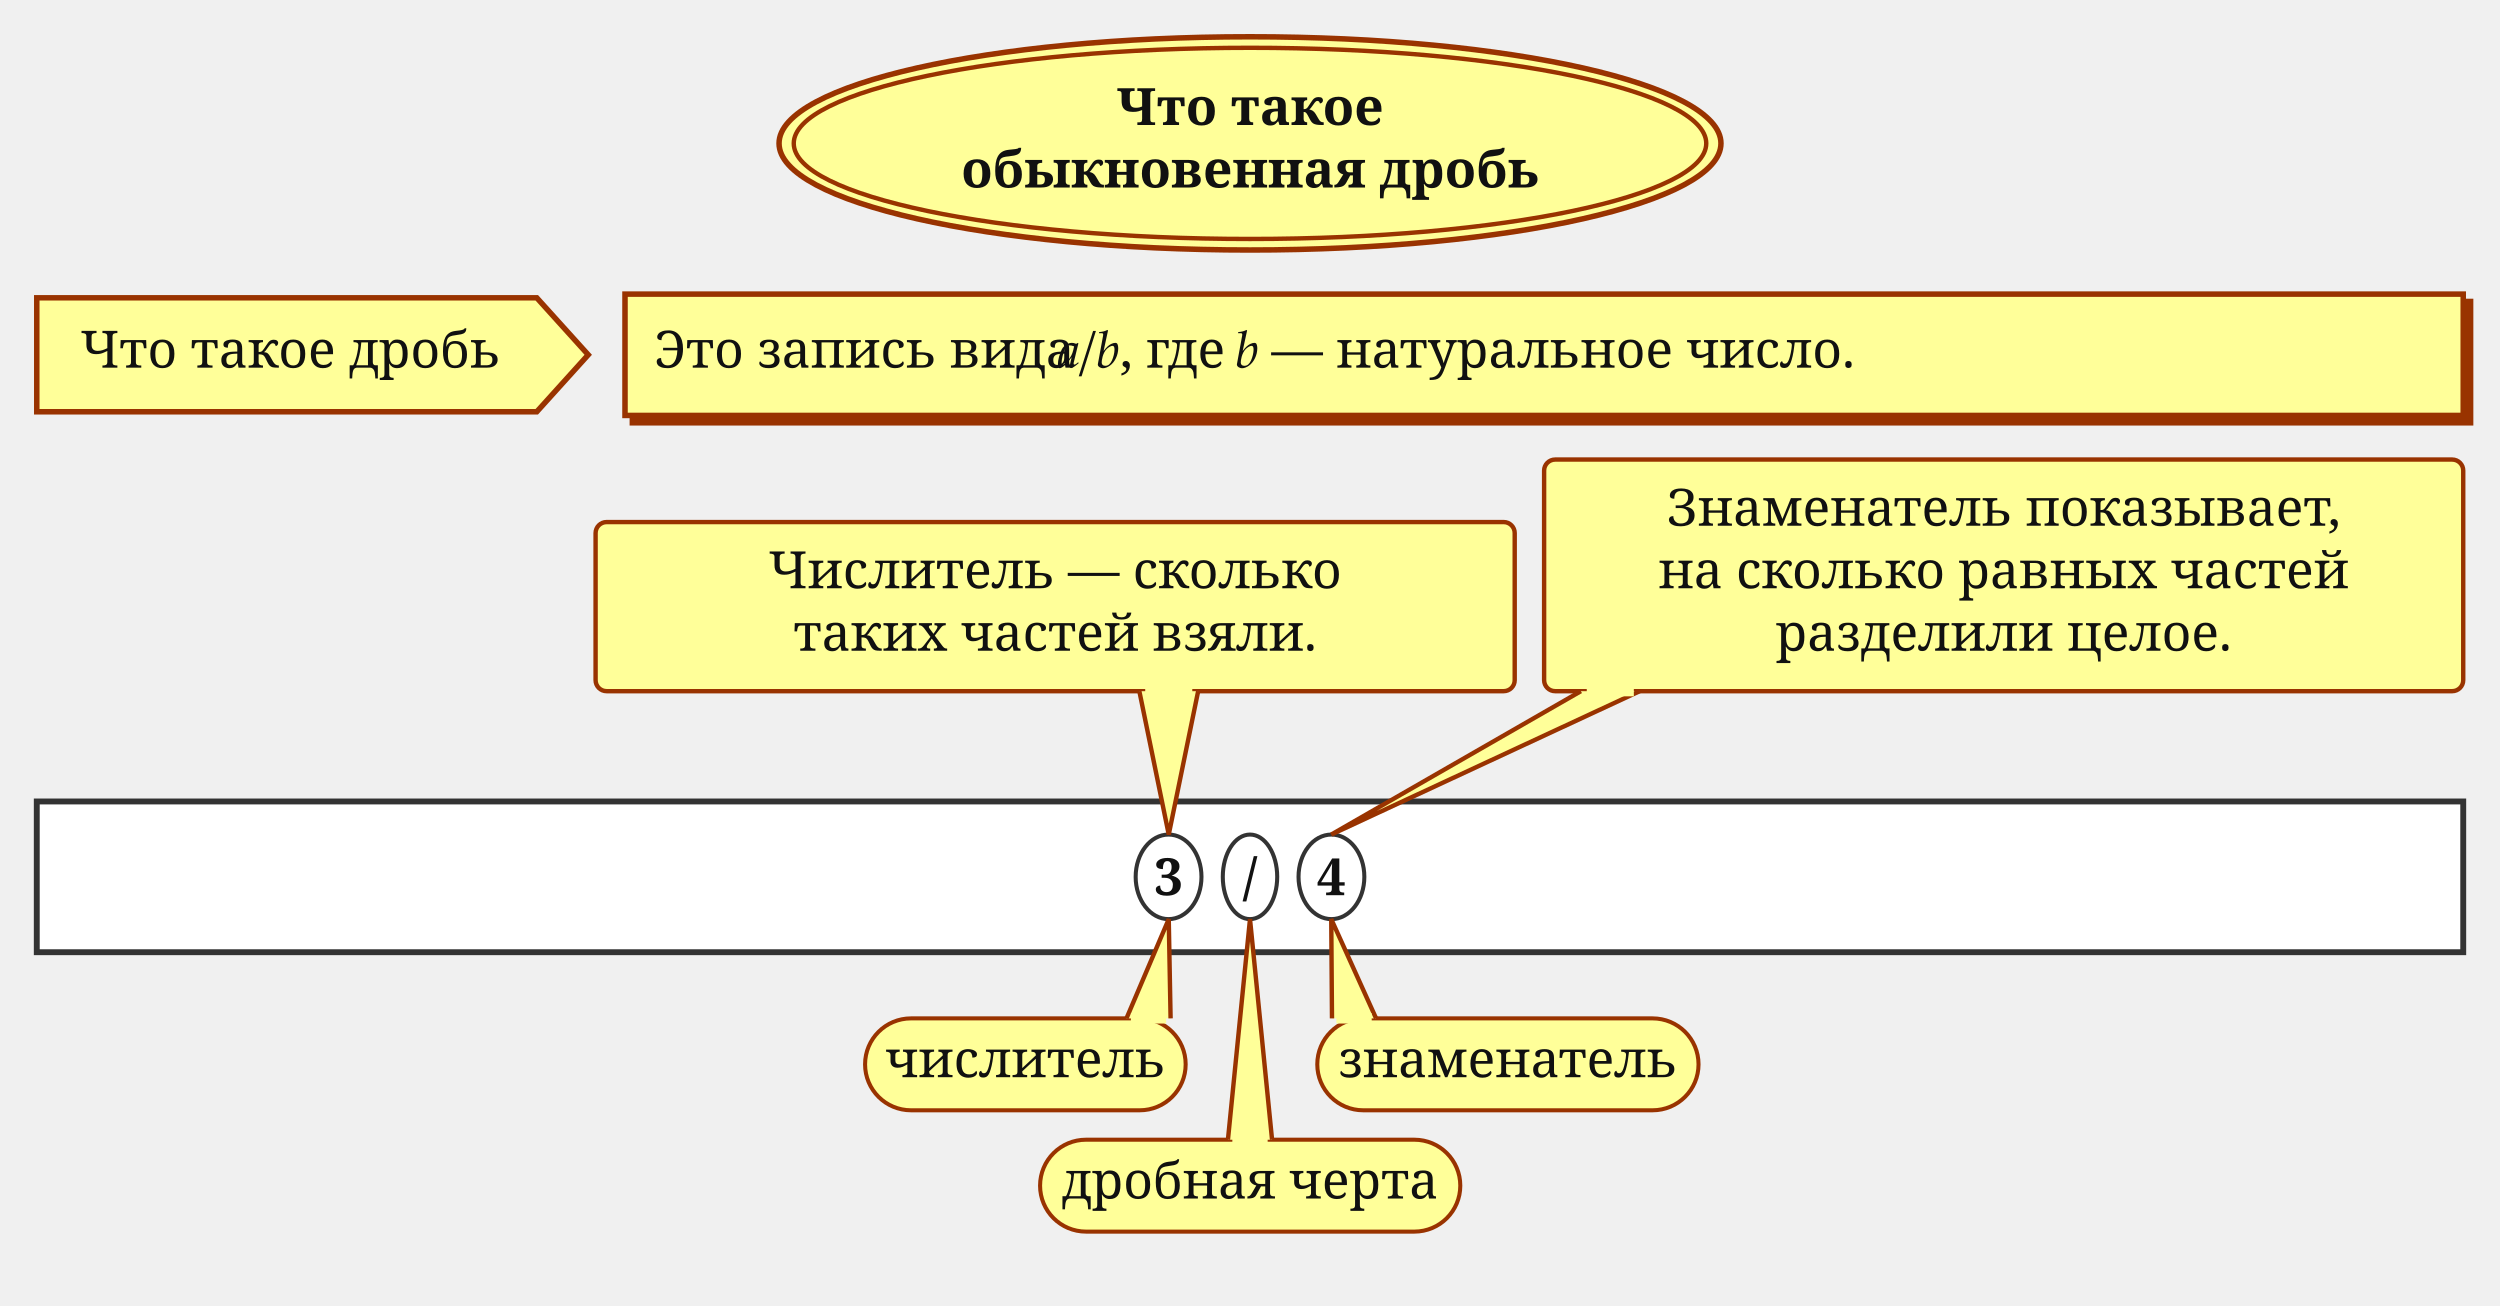
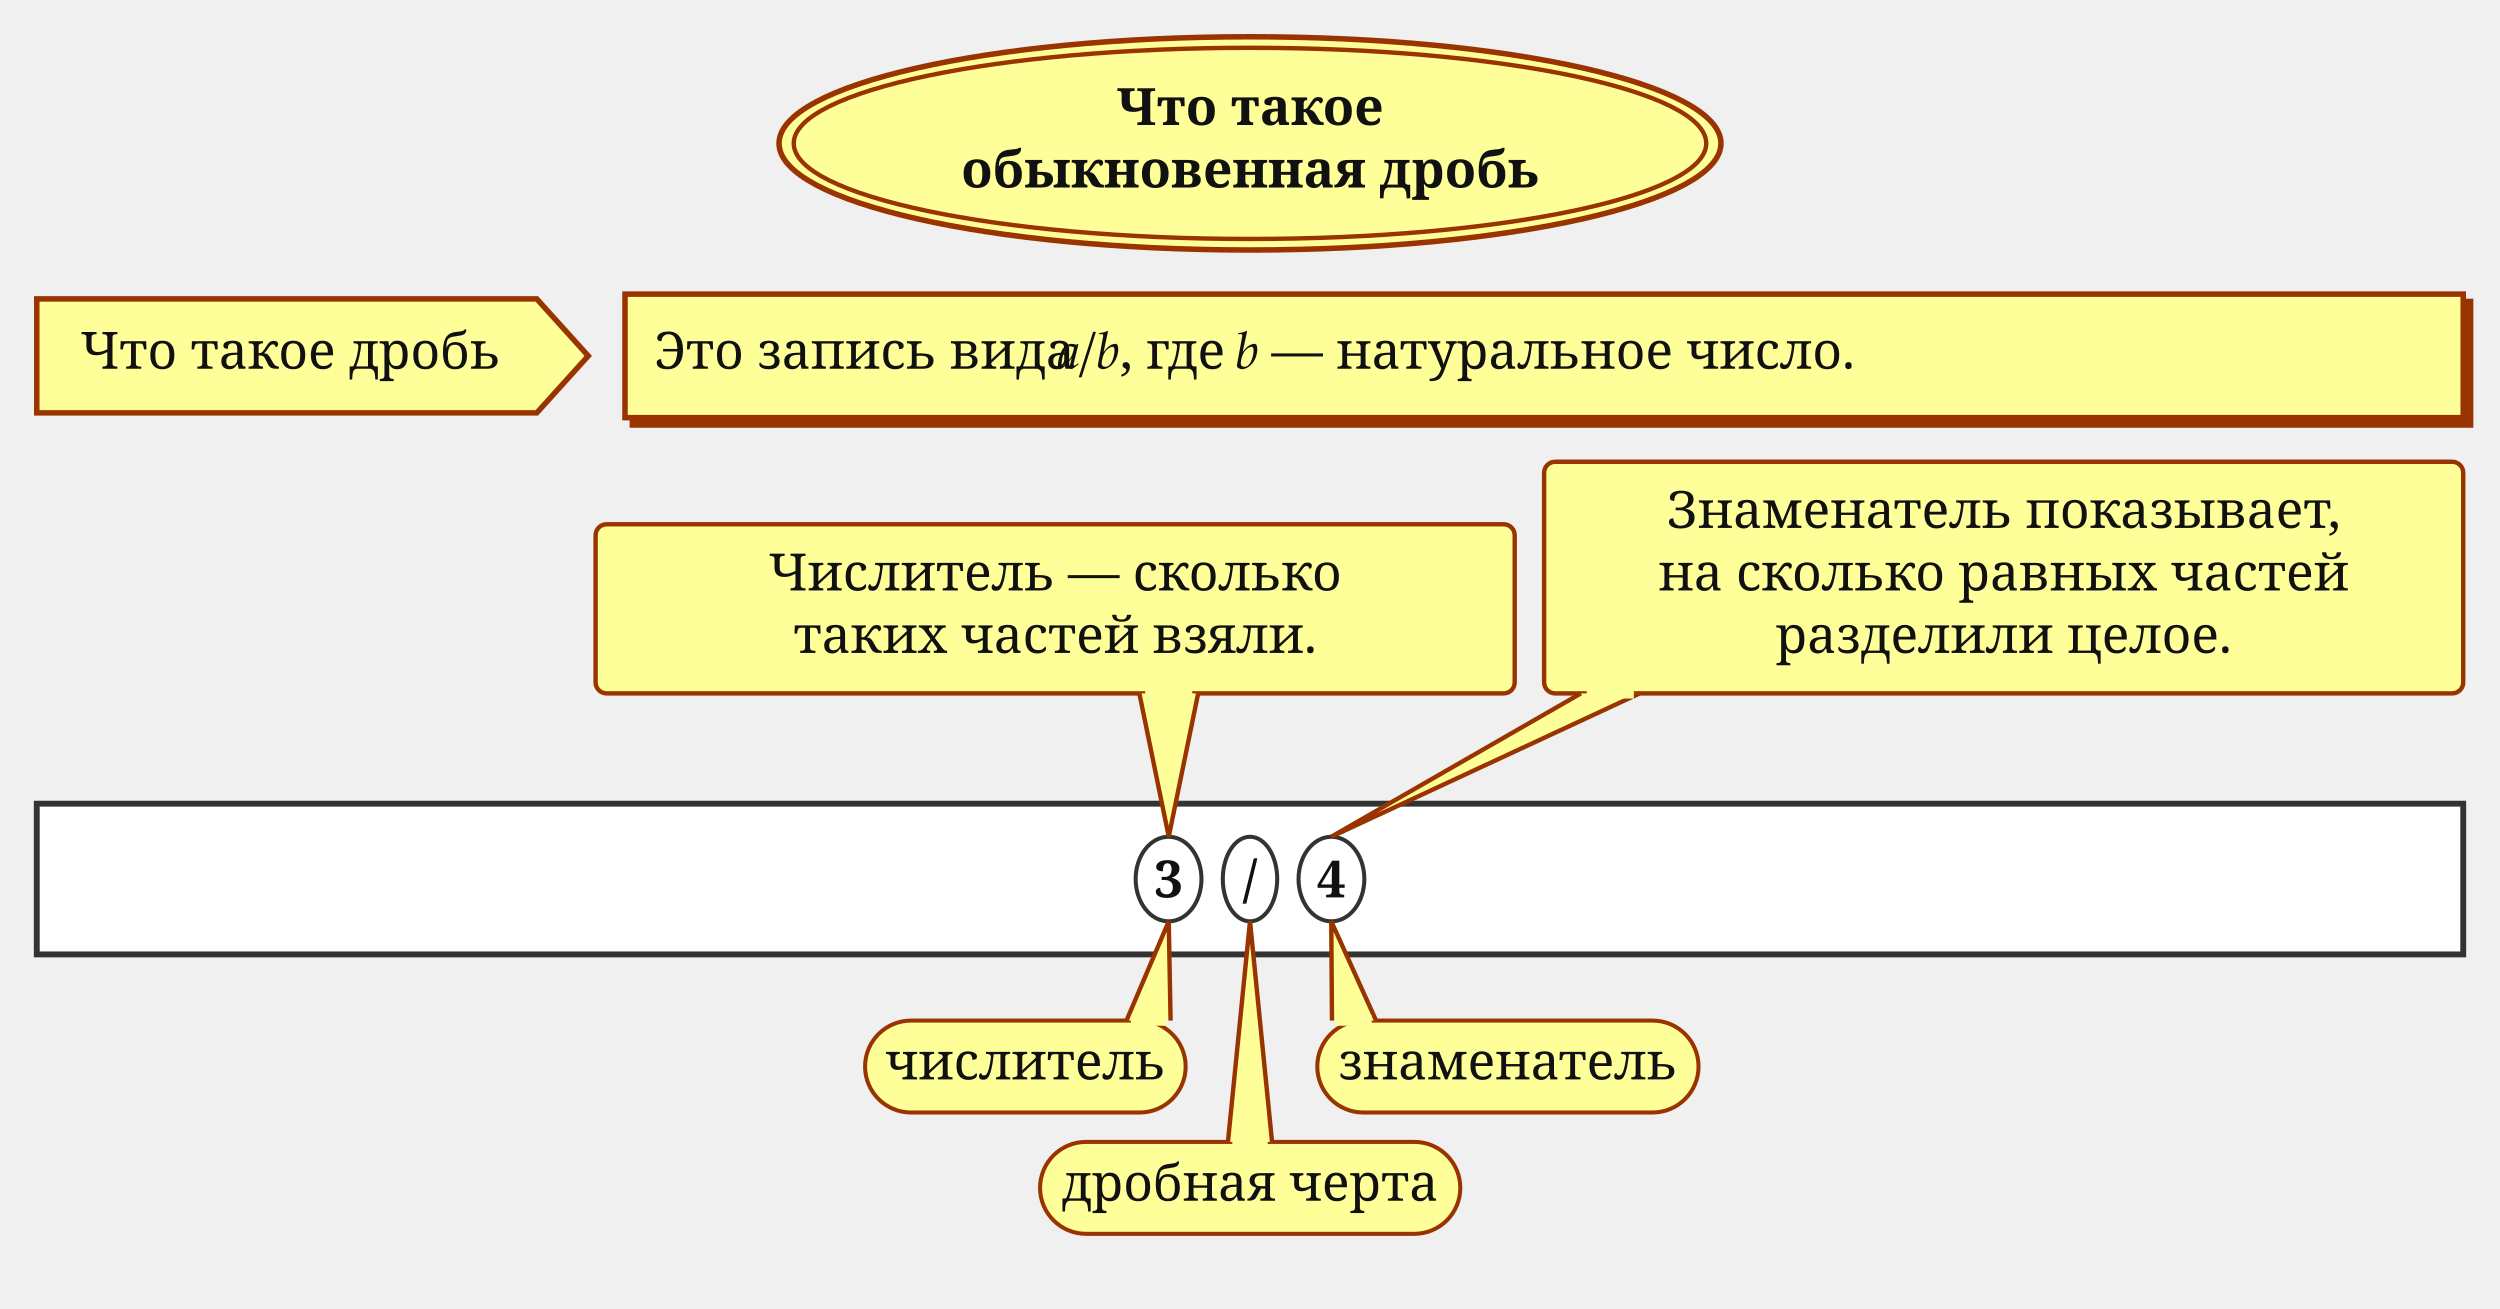
- <svg xmlns="http://www.w3.org/2000/svg" width="680" height="355" viewBox="0 0 680 355" font-family="PT Serif, serif">
+ <svg xmlns="http://www.w3.org/2000/svg" width="680" height="356" viewBox="0 0 680 356" font-family="PT Serif, serif">
  <g transform="translate(0.0,0.0)">
    <ellipse cx="340.0" cy="39.0" rx="128.1" ry="29.0" fill="#FFFF99" stroke="#993300" stroke-width="1.5" />
    <ellipse cx="340.0" cy="39.0" rx="124.1" ry="26.0" fill="none" stroke="#993300" stroke-width="1.2" />
    <text x="340.0" y="34.0" font-size="14" text-anchor="middle" font-weight="bold" fill="#111">Что такое</text>
    <text x="340.0" y="51.0" font-size="14" text-anchor="middle" font-weight="bold" fill="#111">обыкновенная дробь</text>
-     <path d="M10.0,81.0H146.0L160.0,96.5L146.0,112.0H10.0Z" fill="#FFFF99" stroke="#993300" stroke-width="1.5" />
-     <text x="79.0" y="100.0" font-size="14" text-anchor="middle" fill="#111">Что такое дробь</text>
+     <path d="M10.0,81.3H146.0L160.0,96.8L146.0,112.3H10.0Z" fill="#FFFF99" stroke="#993300" stroke-width="1.5" />
+     <text x="79.0" y="100.3" font-size="14" text-anchor="middle" fill="#111">Что такое дробь</text>
    <g class="memo">
-       <rect x="172.0" y="82.0" width="500.0" height="33.0" rx="0" fill="#993300" stroke="#993300" stroke-width="1.5" />
-       <rect x="170.0" y="80.0" width="500.0" height="33.0" rx="0" fill="#FFFF99" stroke="#993300" stroke-width="1.5" />
+       <rect x="172.0" y="82.0" width="500.0" height="33.6" rx="0" fill="#993300" stroke="#993300" stroke-width="1.5" />
+       <rect x="170.0" y="80.0" width="500.0" height="33.6" rx="0" fill="#FFFF99" stroke="#993300" stroke-width="1.5" />
      <g class="memo-t">
-         <text x="178.0" y="100.0" font-size="14" text-anchor="start" fill="#111">Это запись вида</text>
-         <svg x="287.26" y="89.74" width="17.30" height="12.63" viewBox="0 -733 1236 902" overflow="visible" color="#111">
+         <text x="178.0" y="100.3" font-size="14" text-anchor="start" fill="#111">Это запись вида</text>
+         <svg x="287.26" y="90.00" width="17.30" height="12.63" viewBox="0 -733 1236 902" overflow="visible" color="#111">
          <g stroke="currentColor" fill="currentColor" stroke-width="0" transform="scale(1,-1)">
            <path d="M302 204L273 77C269 60 267 42 267 26C267 4 276-9 291-9C314-9 355 17 437 85L430 106C406 86 377 59 355 59C346 59 340 68 340 82C340 87 340 90 341 93L433 472L423 481L390 463C349 478 332 482 305 482C277 482 257 477 230 464C168 433 135 403 110 354C66 265 35 145 35 67C35 23 50-11 69-11C106-11 186 41 302 204M350 414C328 305 309 253 275 201C218 117 157 59 125 59C113 59 107 72 107 99C107 163 135 280 170 360C194 415 217 433 265 433C288 433 306 429 350 414Z" />
            <g transform="translate(477,0)">
              <path d="M297 714L242 714L-37-169L18-169Z" />
            </g>
            <g transform="translate(774,0)">
              <path d="M235 722L223 733C171 707 135 698 63 691L59 670L107 670C131 670 141 663 141 646C141 639 140 628 139 622L38 71C37 68 37 64 37 61C37 22 85-11 140-11C177-11 228 8 271 39C367 107 433 244 433 376C433 414 424 453 412 468C405 477 392 482 377 482C353 482 323 474 295 460C244 433 211 403 149 324M322 424C348 424 361 401 361 352C361 288 340 202 310 137C277 68 237 36 183 36C137 36 112 59 112 101C112 135 127 276 208 361C241 395 293 424 322 424Z" />
            </g>
          </g>
        </svg>
-         <text x="304.6" y="100.0" font-size="14" text-anchor="start" fill="#111">, где</text>
-         <svg x="335.92" y="89.74" width="6.47" height="10.42" viewBox="0 -733 462 744" overflow="visible" color="#111">
+         <text x="304.6" y="100.3" font-size="14" text-anchor="start" fill="#111">, где</text>
+         <svg x="335.92" y="90.00" width="6.47" height="10.42" viewBox="0 -733 462 744" overflow="visible" color="#111">
          <g stroke="currentColor" fill="currentColor" stroke-width="0" transform="scale(1,-1)">
            <path d="M235 722L223 733C171 707 135 698 63 691L59 670L107 670C131 670 141 663 141 646C141 639 140 628 139 622L38 71C37 68 37 64 37 61C37 22 85-11 140-11C177-11 228 8 271 39C367 107 433 244 433 376C433 414 424 453 412 468C405 477 392 482 377 482C353 482 323 474 295 460C244 433 211 403 149 324M322 424C348 424 361 401 361 352C361 288 340 202 310 137C277 68 237 36 183 36C137 36 112 59 112 101C112 135 127 276 208 361C241 395 293 424 322 424Z" />
          </g>
        </svg>
-         <text x="345.8" y="100.0" font-size="14" text-anchor="start" fill="#111">— натуральное число.</text>
+         <text x="345.8" y="100.3" font-size="14" text-anchor="start" fill="#111">— натуральное число.</text>
      </g>
    </g>
-     <g transform="translate(10.0,125.0)">
+     <g transform="translate(10.0,125.6)">
      <rect x="0.0" y="93.0" width="660.0" height="41.0" rx="0" fill="#FFFFFF" stroke="#333333" stroke-width="1.6" />
      <rect x="298.9" y="102.0" width="17.9" height="23.0" rx="11.5" fill="#fff" stroke="#333333" stroke-width="1.1" />
      <text x="307.9" y="118.5" font-size="14" text-anchor="middle" font-weight="bold" fill="#111">3</text>
      <text x="317.8" y="118.5" font-size="14" text-anchor="start" font-weight="bold" fill="#111"> </text>
      <rect x="322.6" y="102.0" width="14.8" height="23.0" rx="11.5" fill="#fff" stroke="#333333" stroke-width="1.1" />
      <text x="330.0" y="118.5" font-size="14" text-anchor="middle" font-weight="bold" fill="#111">/</text>
      <text x="338.4" y="118.5" font-size="14" text-anchor="start" font-weight="bold" fill="#111"> </text>
      <rect x="343.2" y="102.0" width="17.9" height="23.0" rx="11.5" fill="#fff" stroke="#333333" stroke-width="1.1" />
      <text x="352.1" y="118.5" font-size="14" text-anchor="middle" font-weight="bold" fill="#111">4</text>
      <rect x="152.0" y="17.0" width="250.0" height="46.0" rx="3" fill="#FFFF99" stroke="#993300" stroke-width="1.2" />
      <g data-k="tail">
        <path d="M299.9,63.0L307.9,102.0L315.9,63.0" fill="#FFFF99" stroke="#993300" stroke-width="1.2" />
        <line x1="301.5" y1="63.0" x2="314.3" y2="63.0" stroke="#FFFF99" stroke-width="2.8" />
      </g>
      <text x="277.0" y="35.0" font-size="14" text-anchor="middle" fill="#111">Числитель — сколько</text>
      <text x="277.0" y="52.0" font-size="14" text-anchor="middle" fill="#111">таких частей взяли.</text>
      <rect x="410.0" y="0.0" width="250.0" height="63.0" rx="3" fill="#FFFF99" stroke="#993300" stroke-width="1.2" />
      <g data-k="tail">
        <path d="M420.0,63.0L352.1,102.0L436.0,63.0" fill="#FFFF99" stroke="#993300" stroke-width="1.2" />
        <line x1="421.6" y1="63.0" x2="434.4" y2="63.0" stroke="#FFFF99" stroke-width="2.8" />
      </g>
      <text x="535.0" y="18.0" font-size="14" text-anchor="middle" fill="#111">Знаменатель показывает,</text>
      <text x="535.0" y="35.0" font-size="14" text-anchor="middle" fill="#111">на сколько равных частей</text>
      <text x="535.0" y="52.0" font-size="14" text-anchor="middle" fill="#111">разделили целое.</text>
      <rect x="225.3" y="152.0" width="87.2" height="25.0" rx="12.5" fill="#FFFF99" stroke="#993300" stroke-width="1.1" />
      <g data-k="tail">
        <path d="M296.4,152.0L307.9,125.0L308.4,152.0" fill="#FFFF99" stroke="#993300" stroke-width="1.2" />
        <line x1="297.6" y1="152.0" x2="307.2" y2="152.0" stroke="#FFFF99" stroke-width="2.8" />
      </g>
      <text x="268.9" y="168.0" font-size="14" text-anchor="middle" fill="#111">числитель</text>
      <rect x="348.3" y="152.0" width="103.7" height="25.0" rx="12.5" fill="#FFFF99" stroke="#993300" stroke-width="1.1" />
      <g data-k="tail">
        <path d="M352.3,152.0L352.1,125.0L364.3,152.0" fill="#FFFF99" stroke="#993300" stroke-width="1.2" />
        <line x1="353.5" y1="152.0" x2="363.1" y2="152.0" stroke="#FFFF99" stroke-width="2.8" />
      </g>
      <text x="400.1" y="168.0" font-size="14" text-anchor="middle" fill="#111">знаменатель</text>
      <rect x="272.9" y="185.0" width="114.3" height="25.0" rx="12.5" fill="#FFFF99" stroke="#993300" stroke-width="1.1" />
      <g data-k="tail">
        <path d="M324.0,185.0L330.0,125.0L336.0,185.0" fill="#FFFF99" stroke="#993300" stroke-width="1.2" />
        <line x1="325.2" y1="185.0" x2="334.8" y2="185.0" stroke="#FFFF99" stroke-width="2.8" />
      </g>
      <text x="330.0" y="201.0" font-size="14" text-anchor="middle" fill="#111">дробная черта</text>
    </g>
  </g>
</svg>
